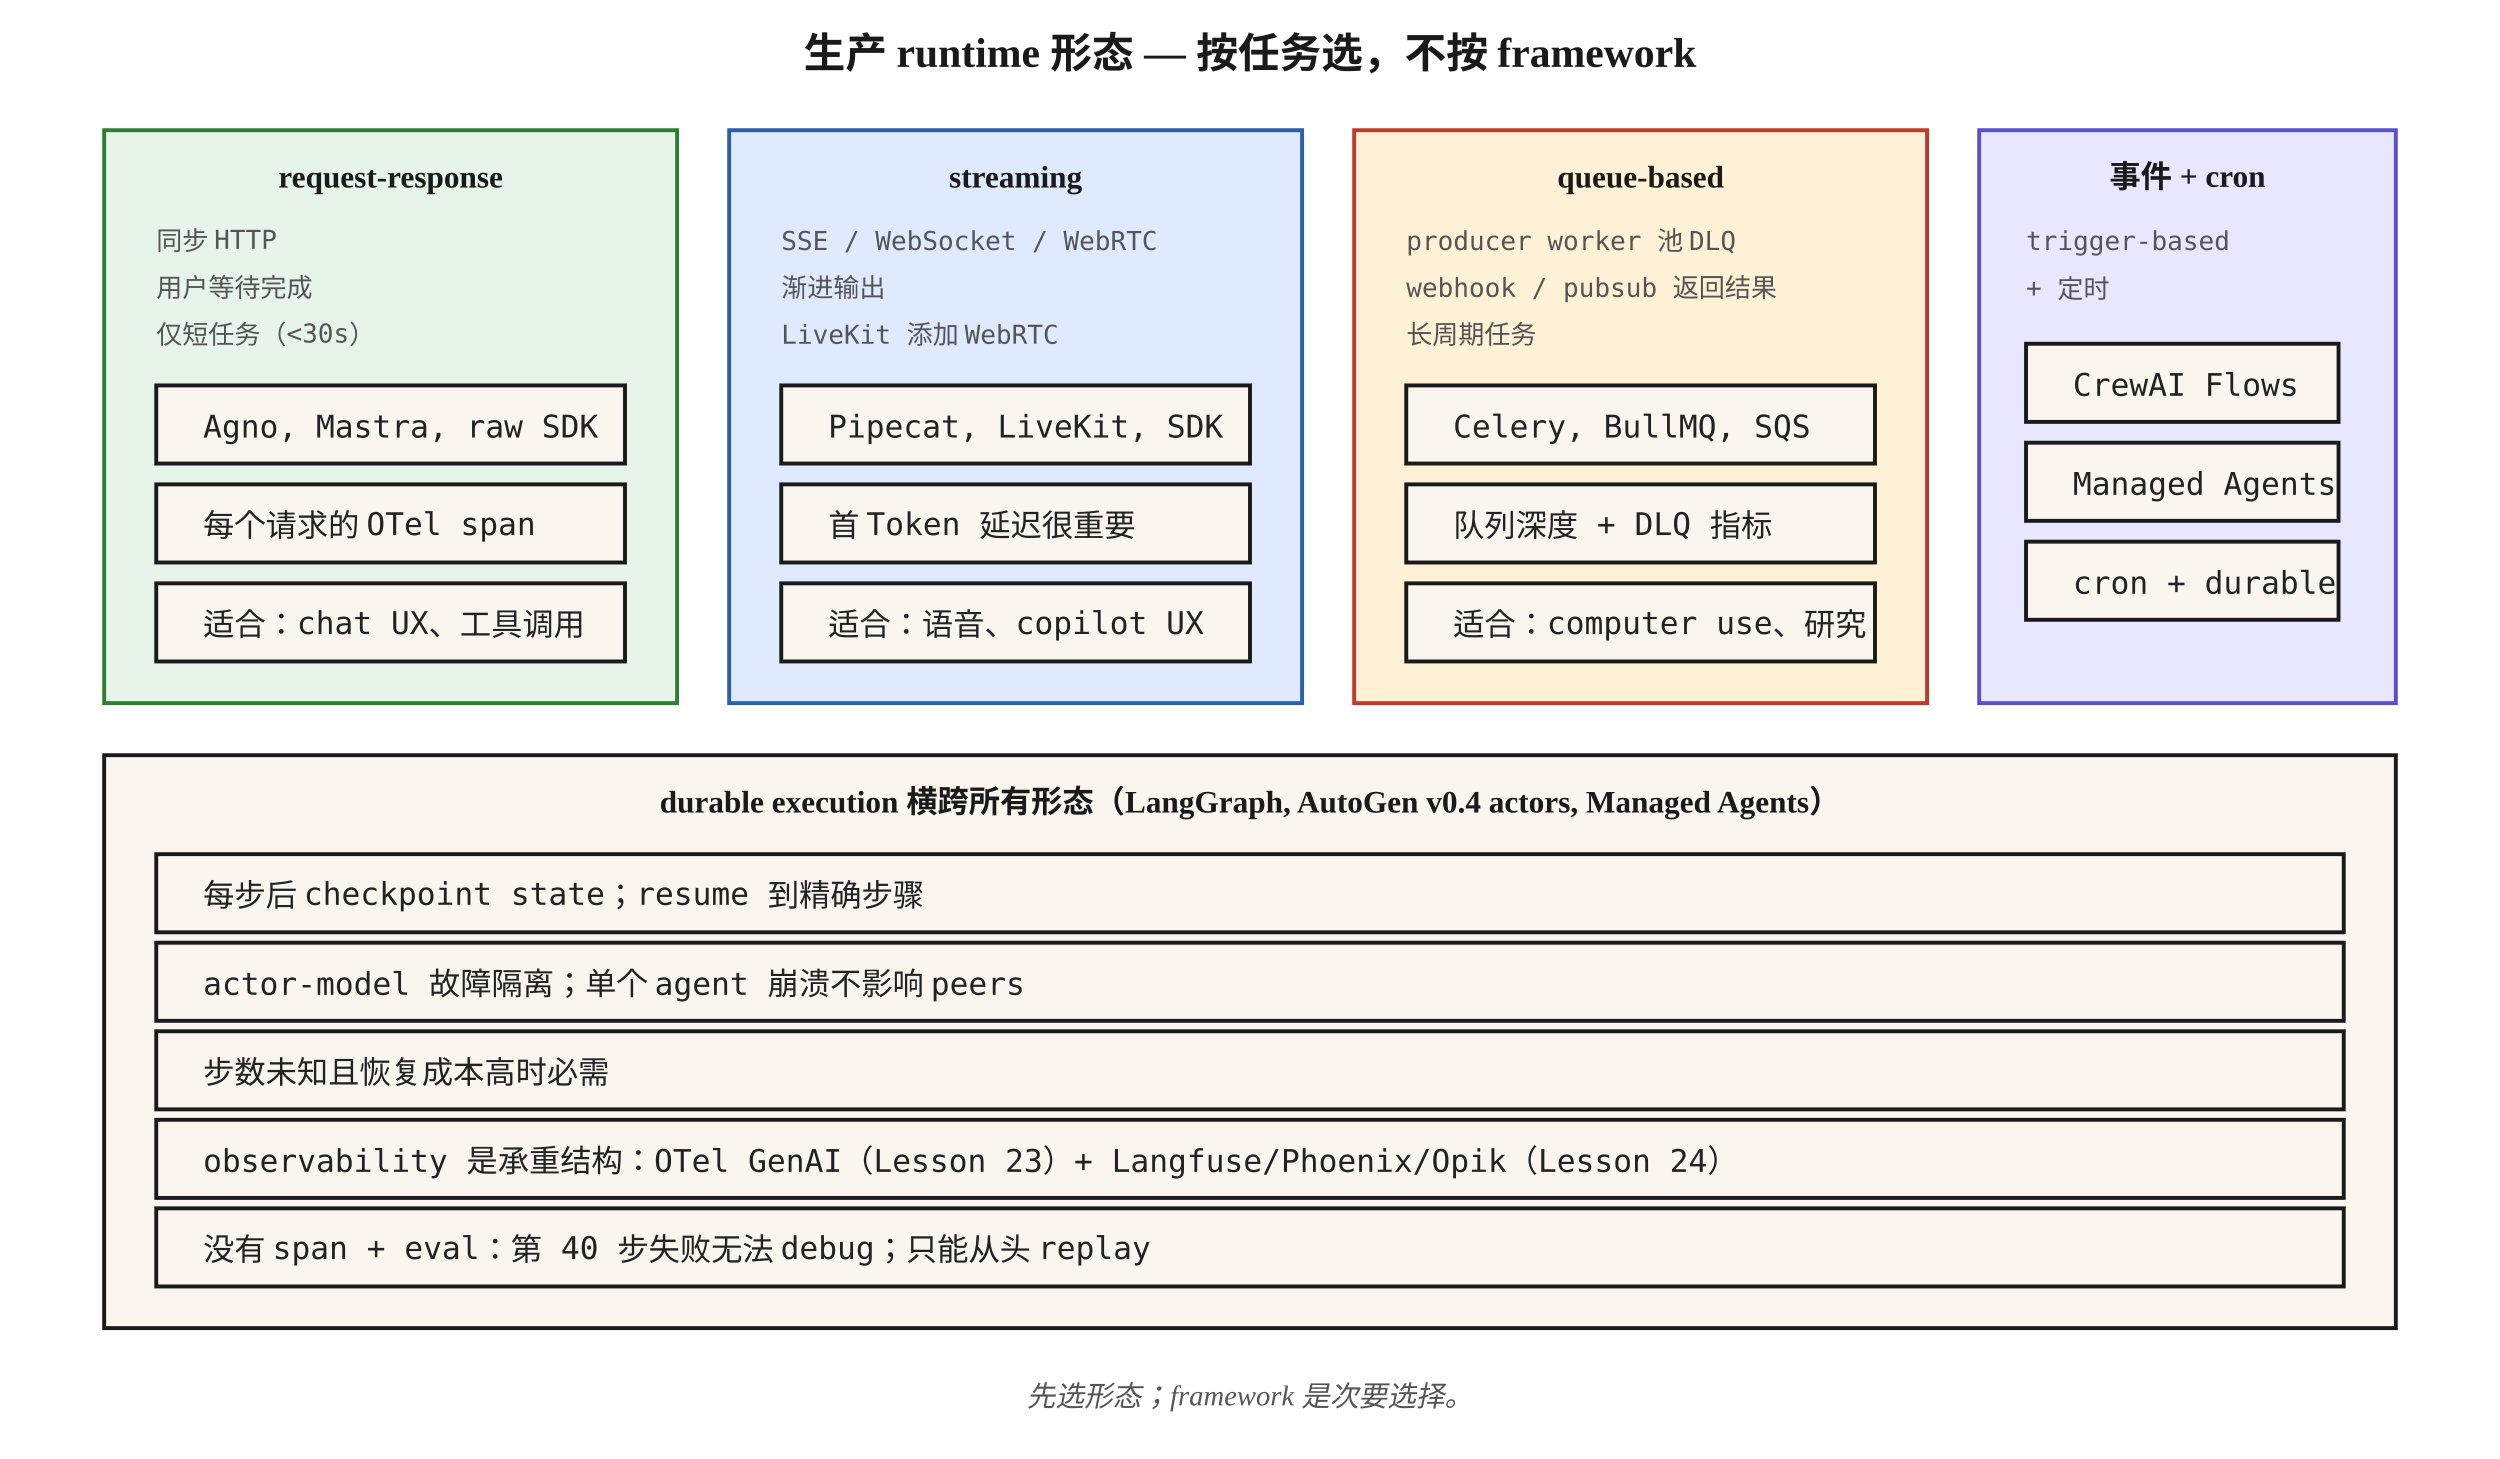
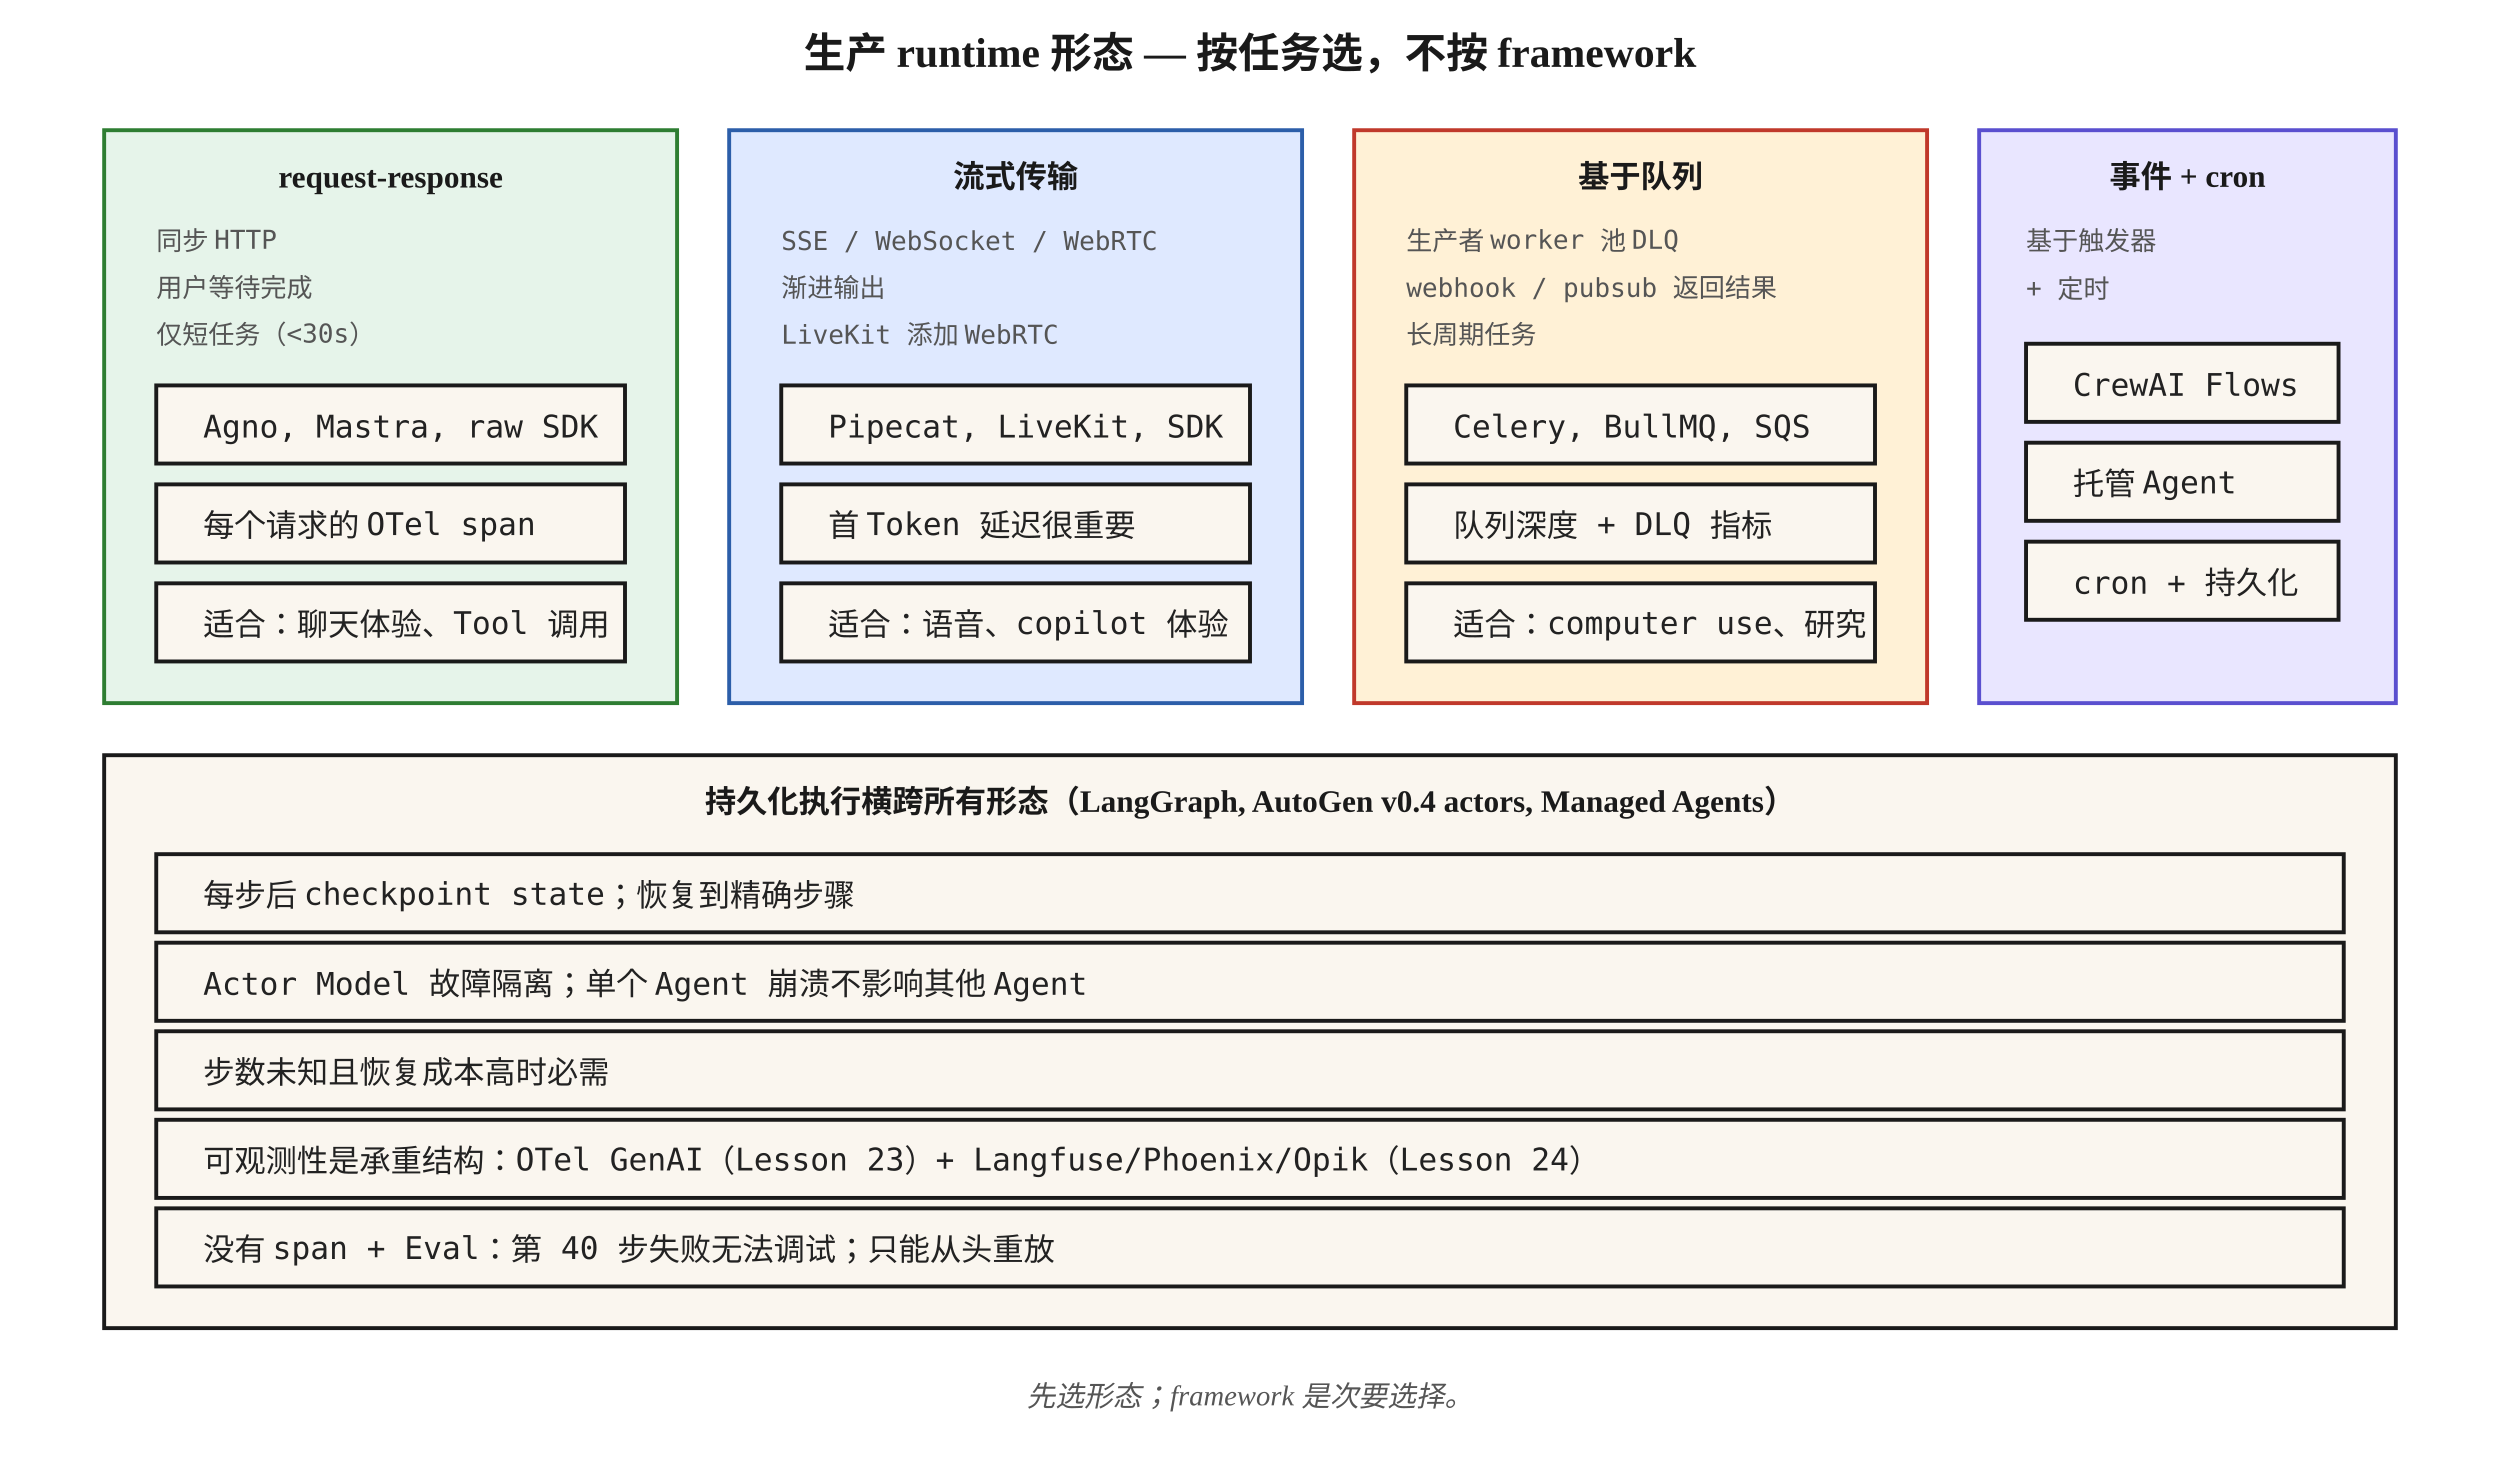
<svg xmlns="http://www.w3.org/2000/svg" viewBox="0 0 960 560" font-family="Georgia, 'Times New Roman', serif">
  <defs>
    <marker id="arrow" viewBox="0 0 10 10" refX="9" refY="5" markerWidth="6" markerHeight="6" orient="auto">
      <path d="M0,0 L10,5 L0,10 z" fill="#1a1a1a" />
    </marker>
    <style>
      .box { fill: #faf6ef; stroke: #1a1a1a; stroke-width: 1.5; }
      .req { fill: #e6f4ea; stroke: #2e7d32; stroke-width: 1.5; }
      .stream { fill: #dfe9ff; stroke: #2c5ea9; stroke-width: 1.5; }
      .queue { fill: #fff1d6; stroke: #c0392b; stroke-width: 1.5; }
      .event { fill: #e9e6ff; stroke: #5a4fcf; stroke-width: 1.5; }
      .step { font-size: 12px; font-family: 'Menlo', monospace; fill: #222; }
      .small { font-size: 10px; font-family: 'Menlo', monospace; fill: #555; }
      .caption { font-size: 11px; fill: #555; font-style: italic; }
      .title { font-size: 16px; font-weight: 700; fill: #1a1a1a; }
      .head { font-size: 12px; font-weight: 700; fill: #1a1a1a; }
    </style>
  </defs>
  <text x="480" y="26" text-anchor="middle" class="title">生产 runtime 形态 — 按任务选，不按 framework</text>
  <rect x="40" y="50" width="220" height="220" class="req" />
  <text x="150" y="72" text-anchor="middle" class="head">request-response</text>
  <text x="60" y="96" class="small">同步 HTTP</text>
  <text x="60" y="114" class="small">用户等待完成</text>
  <text x="60" y="132" class="small">仅短任务（&lt;30s）</text>
  <rect x="60" y="148" width="180" height="30" class="box" />
  <text x="78" y="168" class="step">Agno, Mastra, raw SDK</text>
  <rect x="60" y="186" width="180" height="30" class="box" />
  <text x="78" y="206" class="step">每个请求的 OTel span</text>
  <rect x="60" y="224" width="180" height="30" class="box" />
-   <text x="78" y="244" class="step">适合：chat UX、工具调用</text>
+   <text x="78" y="244" class="step">适合：聊天体验、Tool 调用</text>
  <rect x="280" y="50" width="220" height="220" class="stream" />
-   <text x="390" y="72" text-anchor="middle" class="head">streaming</text>
+   <text x="390" y="72" text-anchor="middle" class="head">流式传输</text>
  <text x="300" y="96" class="small">SSE / WebSocket / WebRTC</text>
  <text x="300" y="114" class="small">渐进输出</text>
  <text x="300" y="132" class="small">LiveKit 添加 WebRTC</text>
  <rect x="300" y="148" width="180" height="30" class="box" />
  <text x="318" y="168" class="step">Pipecat, LiveKit, SDK</text>
  <rect x="300" y="186" width="180" height="30" class="box" />
  <text x="318" y="206" class="step">首 Token 延迟很重要</text>
  <rect x="300" y="224" width="180" height="30" class="box" />
-   <text x="318" y="244" class="step">适合：语音、copilot UX</text>
+   <text x="318" y="244" class="step">适合：语音、copilot 体验</text>
  <rect x="520" y="50" width="220" height="220" class="queue" />
-   <text x="630" y="72" text-anchor="middle" class="head">queue-based</text>
-   <text x="540" y="96" class="small">producer  worker 池  DLQ</text>
+   <text x="630" y="72" text-anchor="middle" class="head">基于队列</text>
+   <text x="540" y="96" class="small">生产者  worker 池  DLQ</text>
  <text x="540" y="114" class="small">webhook / pubsub 返回结果</text>
  <text x="540" y="132" class="small">长周期任务</text>
  <rect x="540" y="148" width="180" height="30" class="box" />
  <text x="558" y="168" class="step">Celery, BullMQ, SQS</text>
  <rect x="540" y="186" width="180" height="30" class="box" />
  <text x="558" y="206" class="step">队列深度 + DLQ 指标</text>
  <rect x="540" y="224" width="180" height="30" class="box" />
  <text x="558" y="244" class="step">适合：computer use、研究</text>
  <rect x="760" y="50" width="160" height="220" class="event" />
  <text x="840" y="72" text-anchor="middle" class="head">事件 + cron</text>
-   <text x="778" y="96" class="small">trigger-based</text>
+   <text x="778" y="96" class="small">基于触发器</text>
  <text x="778" y="114" class="small">+ 定时</text>
  <rect x="778" y="132" width="120" height="30" class="box" />
  <text x="796" y="152" class="step">CrewAI Flows</text>
  <rect x="778" y="170" width="120" height="30" class="box" />
-   <text x="796" y="190" class="step">Managed Agents</text>
+   <text x="796" y="190" class="step">托管 Agent</text>
  <rect x="778" y="208" width="120" height="30" class="box" />
-   <text x="796" y="228" class="step">cron + durable</text>
+   <text x="796" y="228" class="step">cron + 持久化</text>
  <rect x="40" y="290" width="880" height="220" class="box" />
-   <text x="480" y="312" text-anchor="middle" class="head">durable execution 横跨所有形态（LangGraph, AutoGen v0.4 actors, Managed Agents）</text>
+   <text x="480" y="312" text-anchor="middle" class="head">持久化执行横跨所有形态（LangGraph, AutoGen v0.4 actors, Managed Agents）</text>
  <rect x="60" y="328" width="840" height="30" class="box" />
-   <text x="78" y="348" class="step">每步后 checkpoint state；resume 到精确步骤</text>
+   <text x="78" y="348" class="step">每步后 checkpoint state；恢复到精确步骤</text>
  <rect x="60" y="362" width="840" height="30" class="box" />
-   <text x="78" y="382" class="step">actor-model 故障隔离；单个 agent 崩溃不影响 peers</text>
+   <text x="78" y="382" class="step">Actor Model 故障隔离；单个 Agent 崩溃不影响其他 Agent</text>
  <rect x="60" y="396" width="840" height="30" class="box" />
  <text x="78" y="416" class="step">步数未知且恢复成本高时必需</text>
  <rect x="60" y="430" width="840" height="30" class="box" />
-   <text x="78" y="450" class="step">observability 是承重结构：OTel GenAI（Lesson 23）+ Langfuse/Phoenix/Opik（Lesson 24）</text>
+   <text x="78" y="450" class="step">可观测性是承重结构：OTel GenAI（Lesson 23）+ Langfuse/Phoenix/Opik（Lesson 24）</text>
  <rect x="60" y="464" width="840" height="30" class="box" />
-   <text x="78" y="484" class="step">没有 span + eval：第 40 步失败无法 debug；只能从头 replay</text>
+   <text x="78" y="484" class="step">没有 span + Eval：第 40 步失败无法调试；只能从头重放</text>
  <text x="480" y="540" text-anchor="middle" class="caption">先选形态；framework 是次要选择。</text>
</svg>
